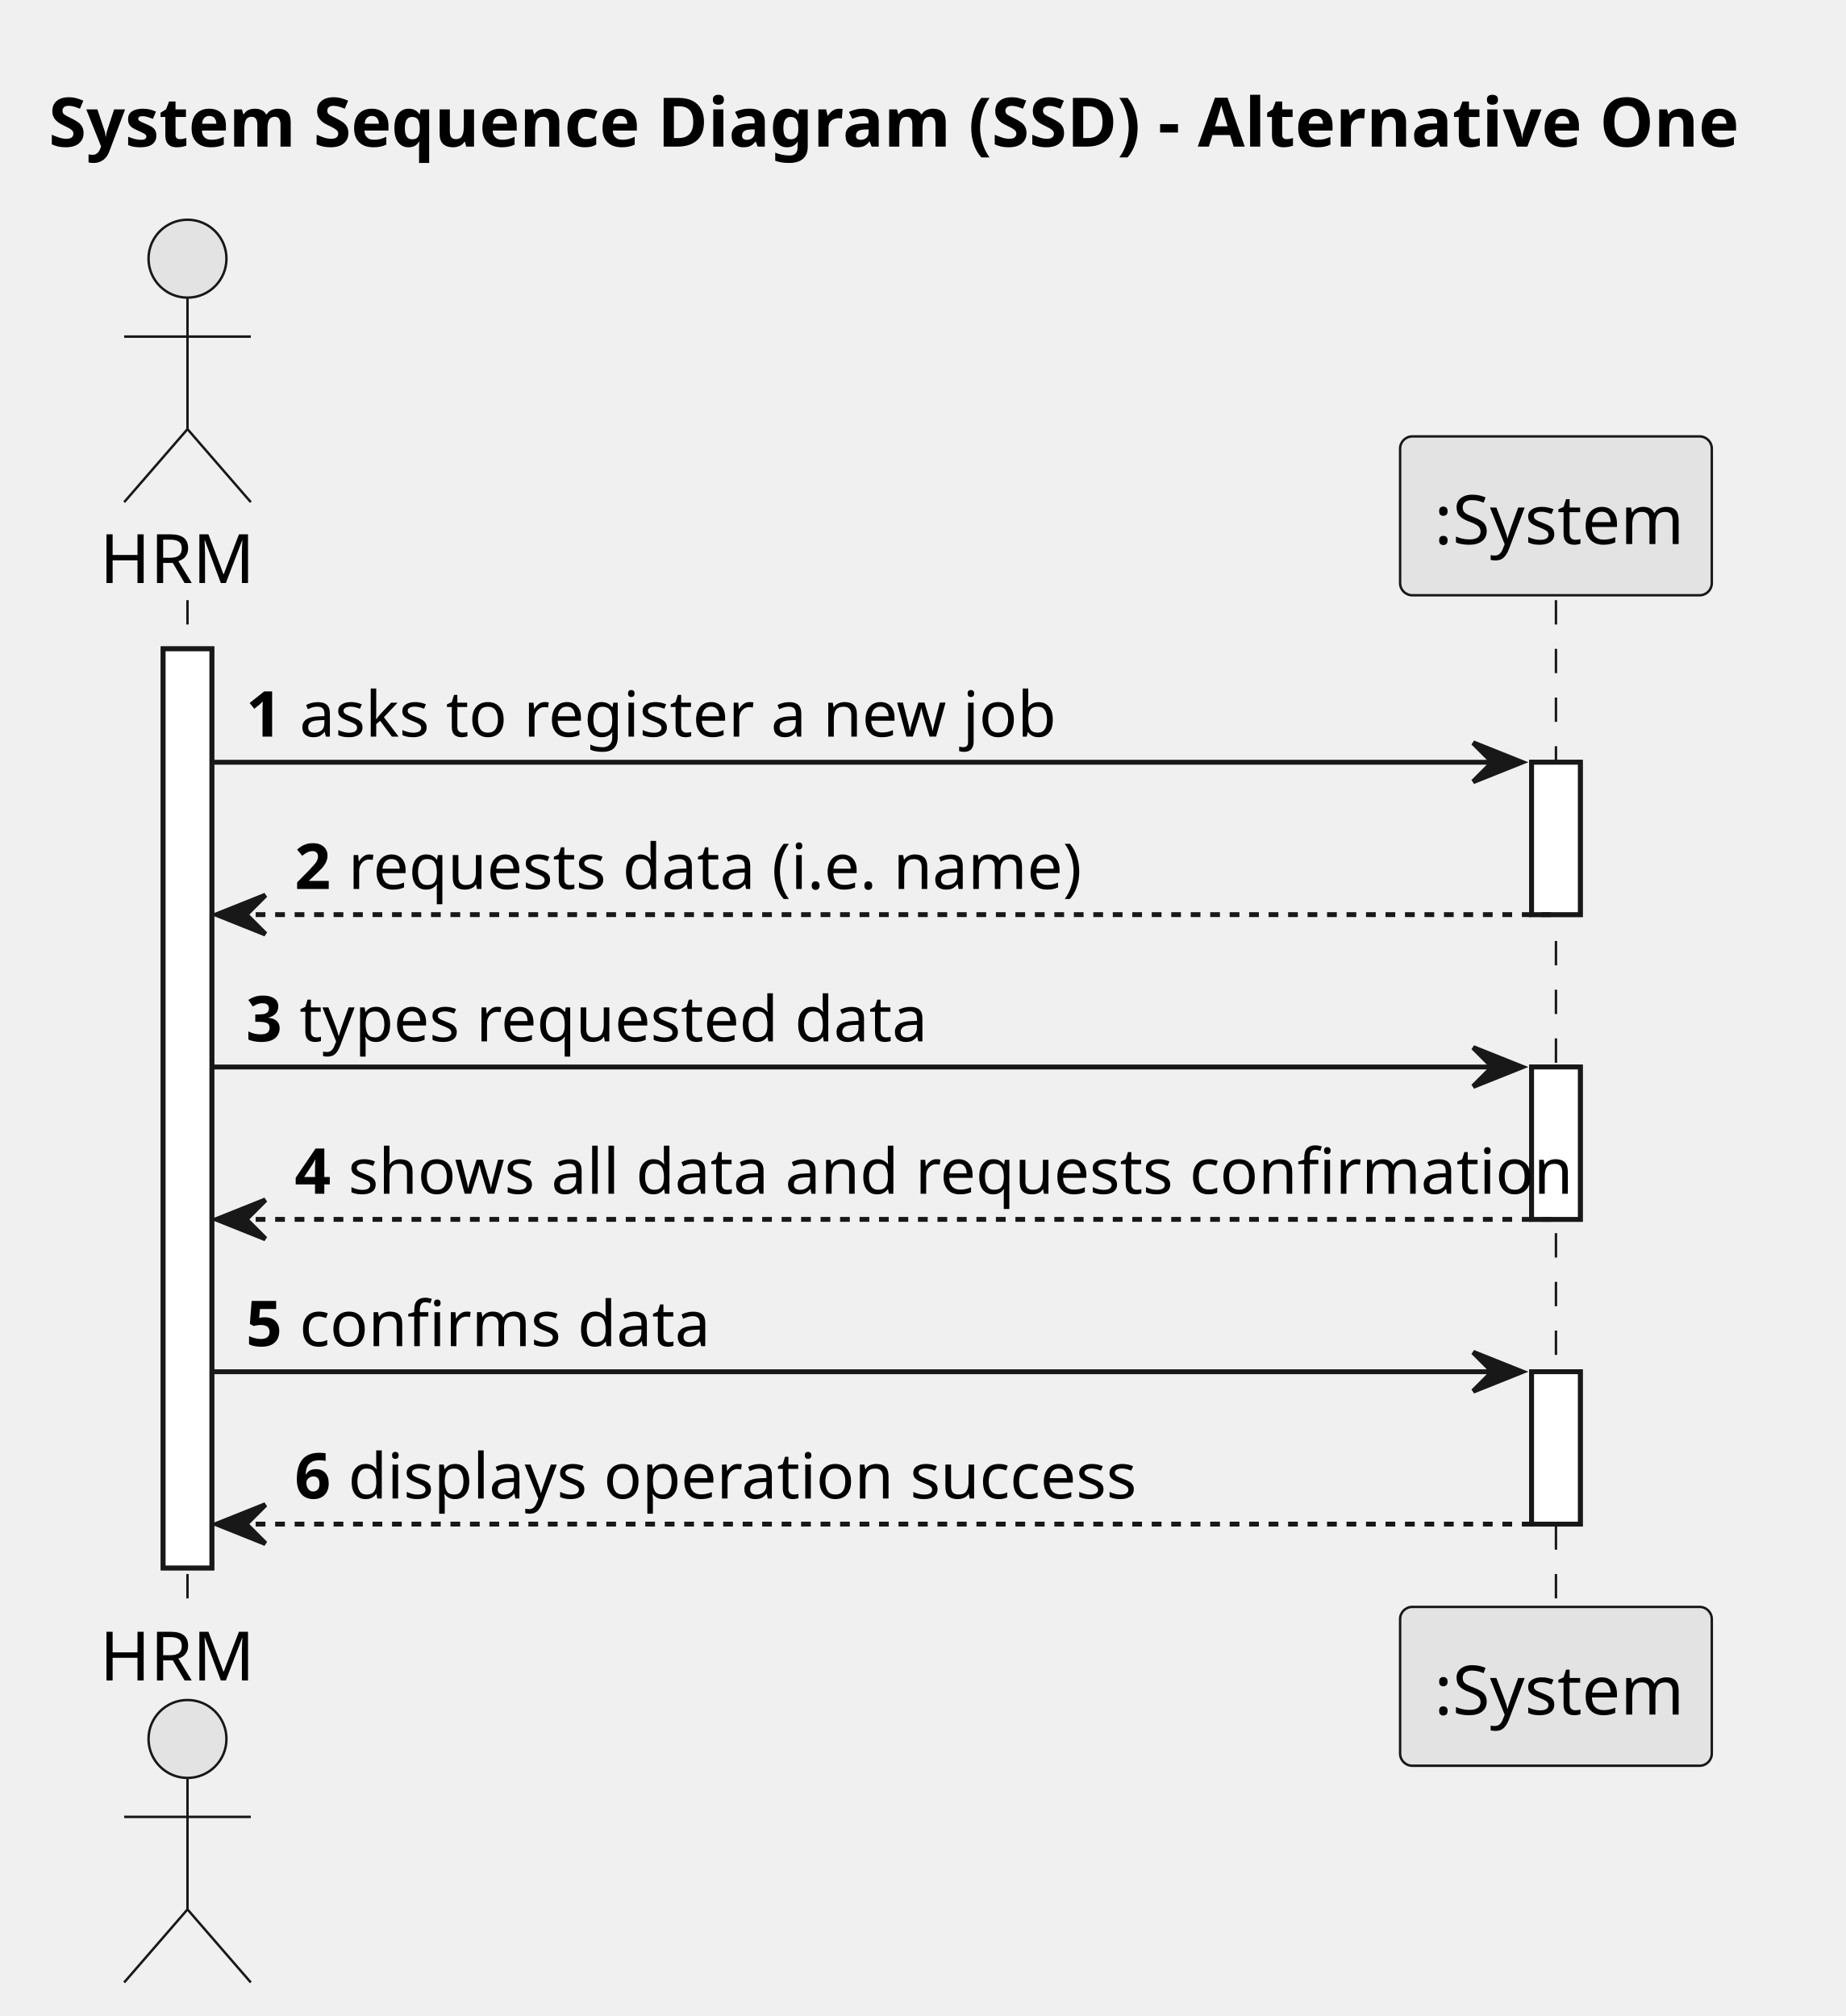
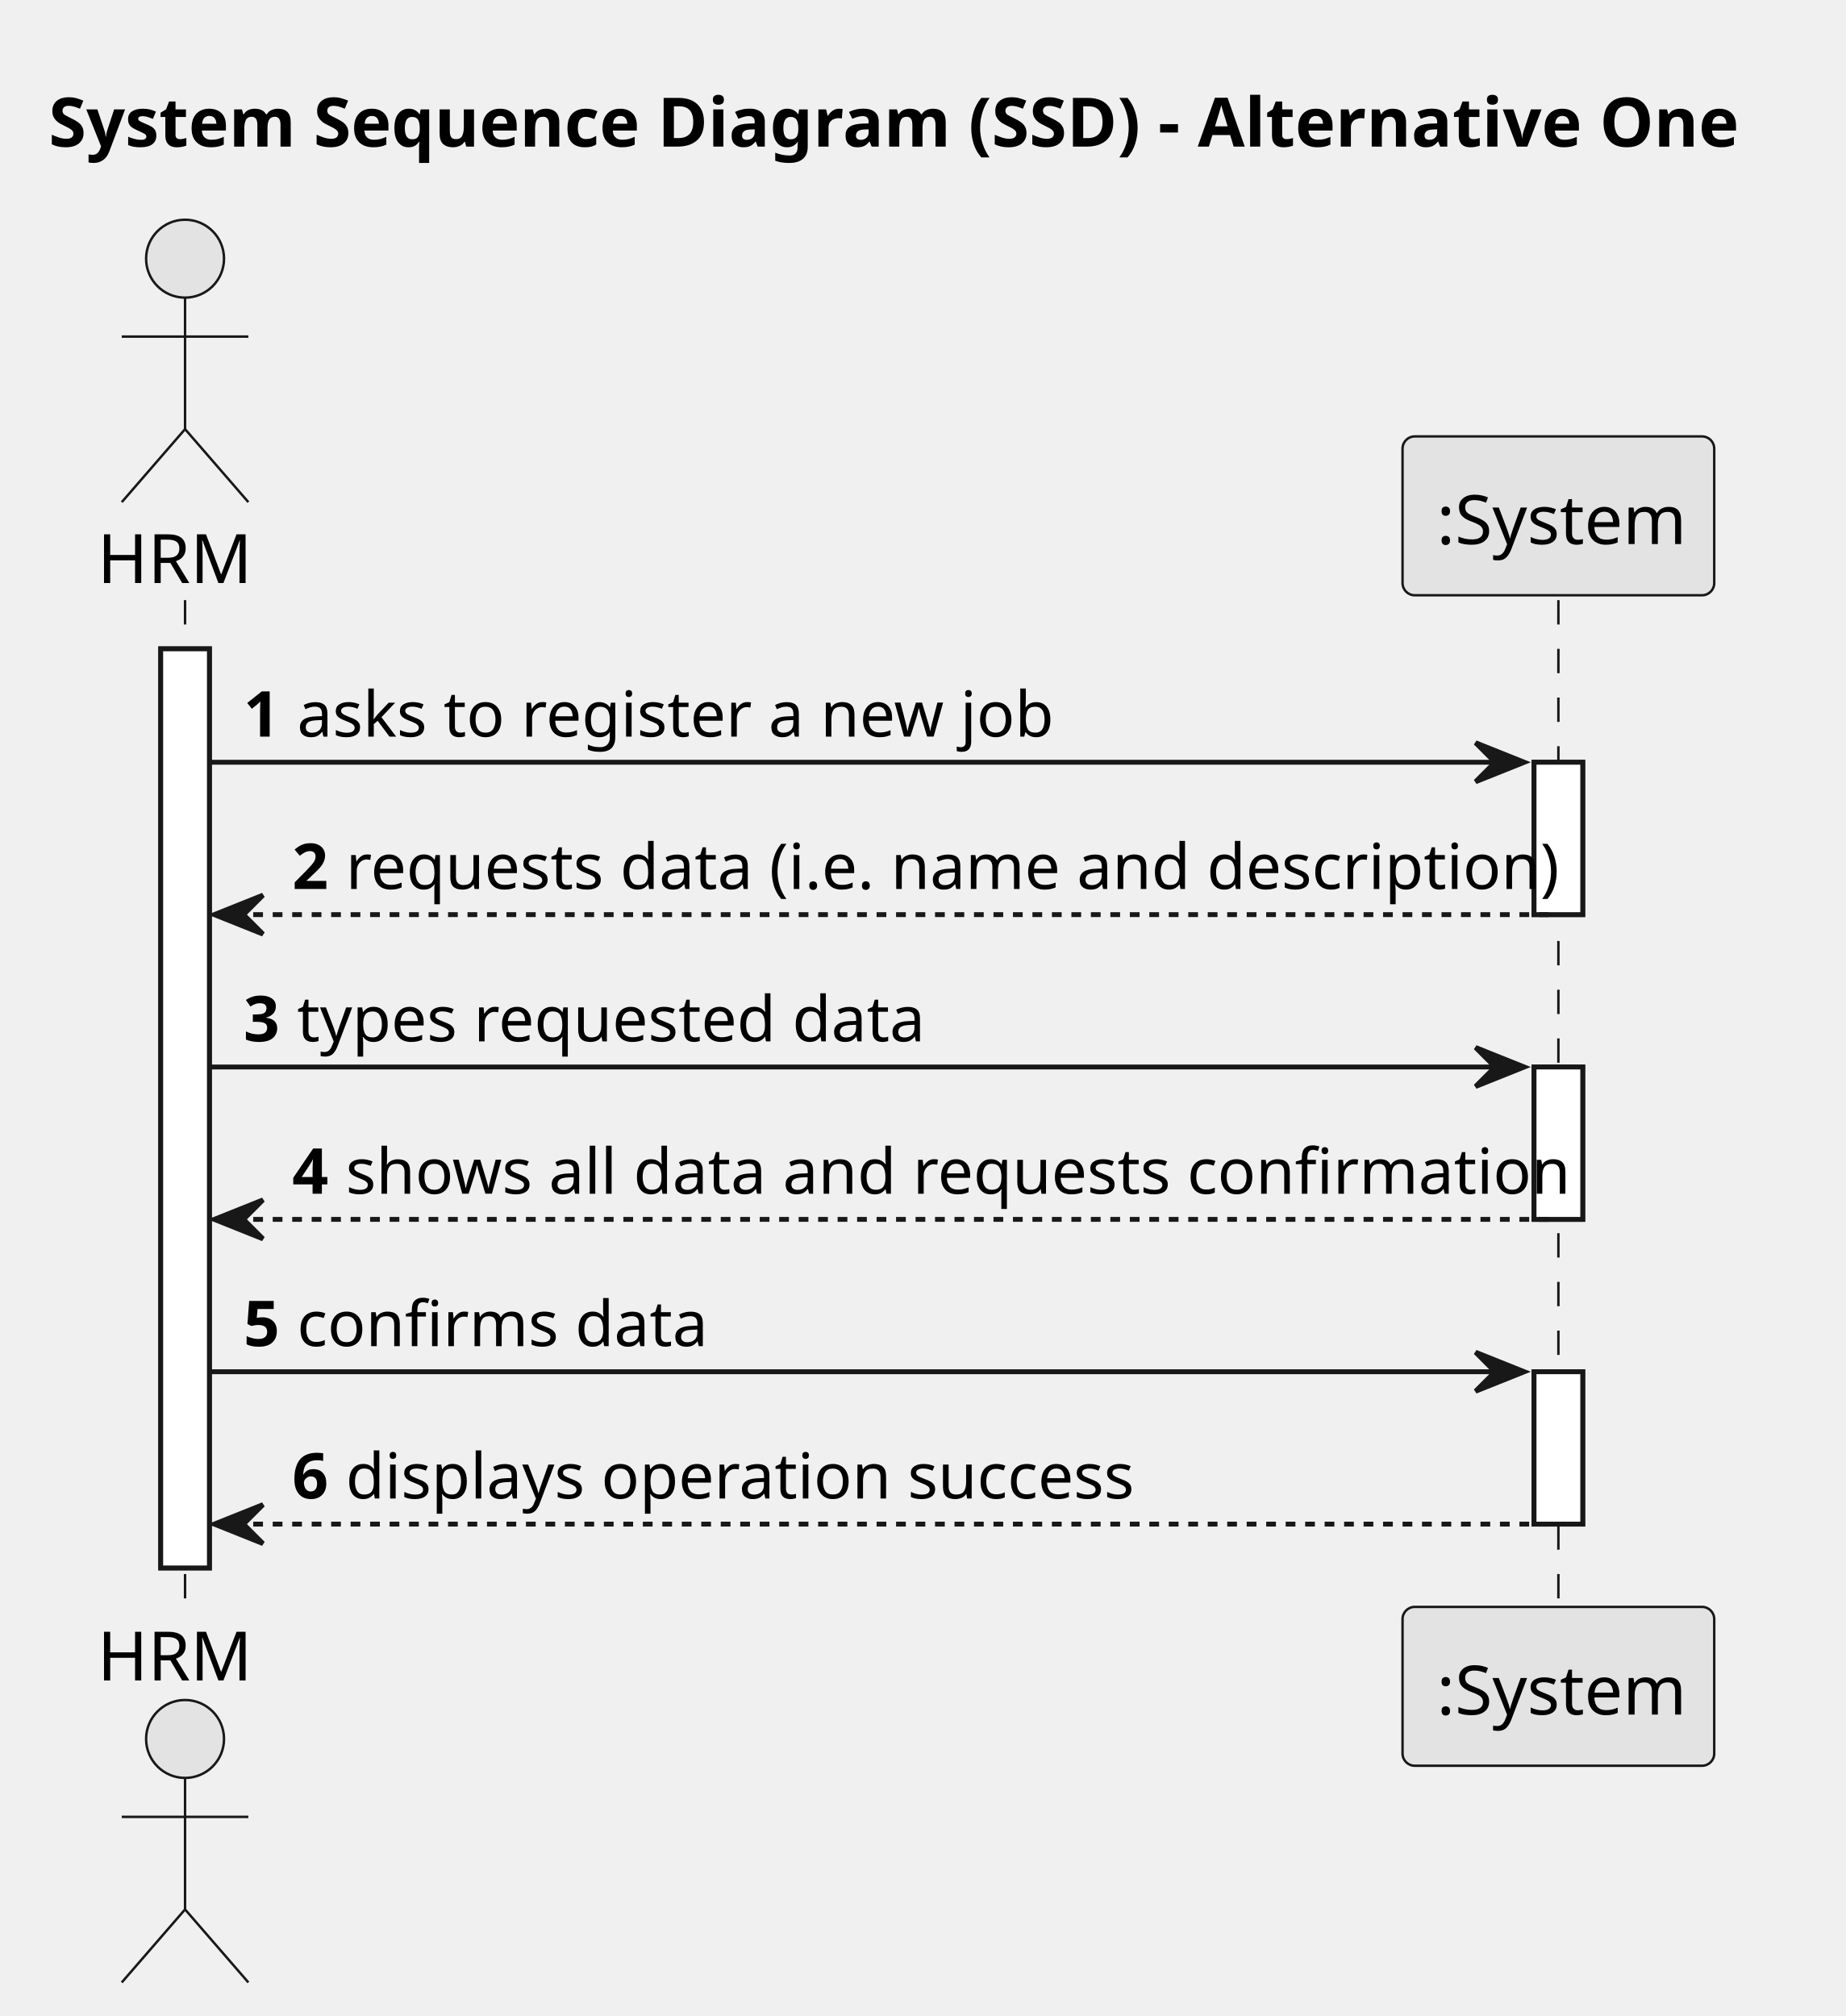
<svg xmlns="http://www.w3.org/2000/svg" contentStyleType="text/css" height="414px" preserveAspectRatio="none" style="width:379px;height:414px;background:#FFFFFF;" version="1.1" viewBox="0 0 379 414" width="379px" zoomAndPan="magnify">
  <defs />
  <g>
    <text fill="#000000" font-family="sans-serif" font-size="14" font-weight="bold" lengthAdjust="spacing" textLength="351" x="10" y="30.107">System Sequence Diagram (SSD) - Alternative One</text>
-     <rect fill="#FFFFFF" height="188.746" style="stroke:#181818;stroke-width:1.0;" width="10" x="33.5" y="133.242" />
-     <rect fill="#FFFFFF" height="31.291" style="stroke:#181818;stroke-width:1.0;" width="10" x="314.5" y="156.533" />
-     <rect fill="#FFFFFF" height="31.291" style="stroke:#181818;stroke-width:1.0;" width="10" x="314.5" y="219.115" />
-     <rect fill="#FFFFFF" height="31.291" style="stroke:#181818;stroke-width:1.0;" width="10" x="314.5" y="281.697" />
-     <line style="stroke:#181818;stroke-width:0.5;stroke-dasharray:5.0,5.0;" x1="38.5" x2="38.5" y1="123.242" y2="330.988" />
-     <line style="stroke:#181818;stroke-width:0.5;stroke-dasharray:5.0,5.0;" x1="319.5" x2="319.5" y1="123.242" y2="330.988" />
-     <text fill="#000000" font-family="sans-serif" font-size="14" lengthAdjust="spacing" textLength="30" x="20.5" y="119.728">HRM</text>
-     <ellipse cx="38.5" cy="53.121" fill="#E3E3E3" rx="8" ry="8" style="stroke:#181818;stroke-width:0.5;" />
-     <path d="M38.5,61.121 L38.5,88.121 M25.5,69.121 L51.5,69.121 M38.5,88.121 L25.5,103.121 M38.5,88.121 L51.5,103.121 " fill="none" style="stroke:#181818;stroke-width:0.5;" />
-     <text fill="#000000" font-family="sans-serif" font-size="14" lengthAdjust="spacing" textLength="30" x="20.5" y="345.096">HRM</text>
-     <ellipse cx="38.5" cy="357.109" fill="#E3E3E3" rx="8" ry="8" style="stroke:#181818;stroke-width:0.5;" />
-     <path d="M38.5,365.109 L38.5,392.109 M25.5,373.109 L51.5,373.109 M38.5,392.109 L25.5,407.109 M38.5,392.109 L51.5,407.109 " fill="none" style="stroke:#181818;stroke-width:0.5;" />
-     <rect fill="#E3E3E3" height="32.621" rx="2.5" ry="2.5" style="stroke:#181818;stroke-width:0.5;" width="64" x="287.5" y="89.621" />
-     <text fill="#000000" font-family="sans-serif" font-size="14" lengthAdjust="spacing" textLength="50" x="294.5" y="111.728">:System</text>
-     <rect fill="#E3E3E3" height="32.621" rx="2.5" ry="2.5" style="stroke:#181818;stroke-width:0.5;" width="64" x="287.5" y="329.988" />
-     <text fill="#000000" font-family="sans-serif" font-size="14" lengthAdjust="spacing" textLength="50" x="294.5" y="352.096">:System</text>
-     <rect fill="#FFFFFF" height="188.746" style="stroke:#181818;stroke-width:1.0;" width="10" x="33.5" y="133.242" />
-     <rect fill="#FFFFFF" height="31.291" style="stroke:#181818;stroke-width:1.0;" width="10" x="314.5" y="156.533" />
-     <rect fill="#FFFFFF" height="31.291" style="stroke:#181818;stroke-width:1.0;" width="10" x="314.5" y="219.115" />
-     <rect fill="#FFFFFF" height="31.291" style="stroke:#181818;stroke-width:1.0;" width="10" x="314.5" y="281.697" />
-     <polygon fill="#181818" points="302.5,152.533,312.5,156.533,302.5,160.533,306.5,156.533" style="stroke:#181818;stroke-width:1.0;" />
-     <line style="stroke:#181818;stroke-width:1.0;" x1="43.5" x2="308.5" y1="156.533" y2="156.533" />
-     <text fill="#000000" font-family="sans-serif" font-size="13" font-weight="bold" lengthAdjust="spacing" textLength="7" x="50.5" y="151.27">1</text>
-     <text fill="#000000" font-family="sans-serif" font-size="13" lengthAdjust="spacing" textLength="149" x="61.5" y="151.27">asks to register a new job</text>
-     <polygon fill="#181818" points="54.5,183.824,44.5,187.824,54.5,191.824,50.5,187.824" style="stroke:#181818;stroke-width:1.0;" />
-     <line style="stroke:#181818;stroke-width:1.0;stroke-dasharray:2.0,2.0;" x1="48.5" x2="318.5" y1="187.824" y2="187.824" />
-     <text fill="#000000" font-family="sans-serif" font-size="13" font-weight="bold" lengthAdjust="spacing" textLength="7" x="60.5" y="182.561">2</text>
-     <text fill="#000000" font-family="sans-serif" font-size="13" lengthAdjust="spacing" textLength="145" x="71.5" y="182.561">requests data (i.e. name)</text>
-     <polygon fill="#181818" points="302.5,215.115,312.5,219.115,302.5,223.115,306.5,219.115" style="stroke:#181818;stroke-width:1.0;" />
-     <line style="stroke:#181818;stroke-width:1.0;" x1="43.5" x2="308.5" y1="219.115" y2="219.115" />
-     <text fill="#000000" font-family="sans-serif" font-size="13" font-weight="bold" lengthAdjust="spacing" textLength="7" x="50.5" y="213.852">3</text>
-     <text fill="#000000" font-family="sans-serif" font-size="13" lengthAdjust="spacing" textLength="122" x="61.5" y="213.852">types requested data</text>
-     <polygon fill="#181818" points="54.5,246.406,44.5,250.406,54.5,254.406,50.5,250.406" style="stroke:#181818;stroke-width:1.0;" />
-     <line style="stroke:#181818;stroke-width:1.0;stroke-dasharray:2.0,2.0;" x1="48.5" x2="318.5" y1="250.406" y2="250.406" />
-     <text fill="#000000" font-family="sans-serif" font-size="13" font-weight="bold" lengthAdjust="spacing" textLength="7" x="60.5" y="245.144">4</text>
-     <text fill="#000000" font-family="sans-serif" font-size="13" lengthAdjust="spacing" textLength="236" x="71.5" y="245.144">shows all data and requests confirmation</text>
-     <polygon fill="#181818" points="302.5,277.697,312.5,281.697,302.5,285.697,306.5,281.697" style="stroke:#181818;stroke-width:1.0;" />
-     <line style="stroke:#181818;stroke-width:1.0;" x1="43.5" x2="308.5" y1="281.697" y2="281.697" />
-     <text fill="#000000" font-family="sans-serif" font-size="13" font-weight="bold" lengthAdjust="spacing" textLength="7" x="50.5" y="276.435">5</text>
-     <text fill="#000000" font-family="sans-serif" font-size="13" lengthAdjust="spacing" textLength="78" x="61.5" y="276.435">confirms data</text>
-     <polygon fill="#181818" points="54.5,308.988,44.5,312.988,54.5,316.988,50.5,312.988" style="stroke:#181818;stroke-width:1.0;" />
-     <line style="stroke:#181818;stroke-width:1.0;stroke-dasharray:2.0,2.0;" x1="48.5" x2="318.5" y1="312.988" y2="312.988" />
-     <text fill="#000000" font-family="sans-serif" font-size="13" font-weight="bold" lengthAdjust="spacing" textLength="7" x="60.5" y="307.726">6</text>
-     <text fill="#000000" font-family="sans-serif" font-size="13" lengthAdjust="spacing" textLength="158" x="71.5" y="307.726">displays operation success</text>
+     <rect fill="#FFFFFF" height="188.746" style="stroke:#181818;stroke-width:1.0;" width="10" x="33" y="133.242" />
+     <rect fill="#FFFFFF" height="31.291" style="stroke:#181818;stroke-width:1.0;" width="10" x="315" y="156.533" />
+     <rect fill="#FFFFFF" height="31.291" style="stroke:#181818;stroke-width:1.0;" width="10" x="315" y="219.115" />
+     <rect fill="#FFFFFF" height="31.291" style="stroke:#181818;stroke-width:1.0;" width="10" x="315" y="281.697" />
+     <line style="stroke:#181818;stroke-width:0.5;stroke-dasharray:5.0,5.0;" x1="38" x2="38" y1="123.242" y2="330.988" />
+     <line style="stroke:#181818;stroke-width:0.5;stroke-dasharray:5.0,5.0;" x1="320" x2="320" y1="123.242" y2="330.988" />
+     <text fill="#000000" font-family="sans-serif" font-size="14" lengthAdjust="spacing" textLength="30" x="20" y="119.728">HRM</text>
+     <ellipse cx="38" cy="53.121" fill="#E3E3E3" rx="8" ry="8" style="stroke:#181818;stroke-width:0.5;" />
+     <path d="M38,61.121 L38,88.121 M25,69.121 L51,69.121 M38,88.121 L25,103.121 M38,88.121 L51,103.121 " fill="none" style="stroke:#181818;stroke-width:0.5;" />
+     <text fill="#000000" font-family="sans-serif" font-size="14" lengthAdjust="spacing" textLength="30" x="20" y="345.096">HRM</text>
+     <ellipse cx="38" cy="357.109" fill="#E3E3E3" rx="8" ry="8" style="stroke:#181818;stroke-width:0.5;" />
+     <path d="M38,365.109 L38,392.109 M25,373.109 L51,373.109 M38,392.109 L25,407.109 M38,392.109 L51,407.109 " fill="none" style="stroke:#181818;stroke-width:0.5;" />
+     <rect fill="#E3E3E3" height="32.621" rx="2.5" ry="2.5" style="stroke:#181818;stroke-width:0.5;" width="64" x="288" y="89.621" />
+     <text fill="#000000" font-family="sans-serif" font-size="14" lengthAdjust="spacing" textLength="50" x="295" y="111.728">:System</text>
+     <rect fill="#E3E3E3" height="32.621" rx="2.5" ry="2.5" style="stroke:#181818;stroke-width:0.5;" width="64" x="288" y="329.988" />
+     <text fill="#000000" font-family="sans-serif" font-size="14" lengthAdjust="spacing" textLength="50" x="295" y="352.096">:System</text>
+     <rect fill="#FFFFFF" height="188.746" style="stroke:#181818;stroke-width:1.0;" width="10" x="33" y="133.242" />
+     <rect fill="#FFFFFF" height="31.291" style="stroke:#181818;stroke-width:1.0;" width="10" x="315" y="156.533" />
+     <rect fill="#FFFFFF" height="31.291" style="stroke:#181818;stroke-width:1.0;" width="10" x="315" y="219.115" />
+     <rect fill="#FFFFFF" height="31.291" style="stroke:#181818;stroke-width:1.0;" width="10" x="315" y="281.697" />
+     <polygon fill="#181818" points="303,152.533,313,156.533,303,160.533,307,156.533" style="stroke:#181818;stroke-width:1.0;" />
+     <line style="stroke:#181818;stroke-width:1.0;" x1="43" x2="309" y1="156.533" y2="156.533" />
+     <text fill="#000000" font-family="sans-serif" font-size="13" font-weight="bold" lengthAdjust="spacing" textLength="7" x="50" y="151.27">1</text>
+     <text fill="#000000" font-family="sans-serif" font-size="13" lengthAdjust="spacing" textLength="149" x="61" y="151.27">asks to register a new job</text>
+     <polygon fill="#181818" points="54,183.824,44,187.824,54,191.824,50,187.824" style="stroke:#181818;stroke-width:1.0;" />
+     <line style="stroke:#181818;stroke-width:1.0;stroke-dasharray:2.0,2.0;" x1="48" x2="319" y1="187.824" y2="187.824" />
+     <text fill="#000000" font-family="sans-serif" font-size="13" font-weight="bold" lengthAdjust="spacing" textLength="7" x="60" y="182.561">2</text>
+     <text fill="#000000" font-family="sans-serif" font-size="13" lengthAdjust="spacing" textLength="237" x="71" y="182.561">requests data (i.e. name and description)</text>
+     <polygon fill="#181818" points="303,215.115,313,219.115,303,223.115,307,219.115" style="stroke:#181818;stroke-width:1.0;" />
+     <line style="stroke:#181818;stroke-width:1.0;" x1="43" x2="309" y1="219.115" y2="219.115" />
+     <text fill="#000000" font-family="sans-serif" font-size="13" font-weight="bold" lengthAdjust="spacing" textLength="7" x="50" y="213.852">3</text>
+     <text fill="#000000" font-family="sans-serif" font-size="13" lengthAdjust="spacing" textLength="122" x="61" y="213.852">types requested data</text>
+     <polygon fill="#181818" points="54,246.406,44,250.406,54,254.406,50,250.406" style="stroke:#181818;stroke-width:1.0;" />
+     <line style="stroke:#181818;stroke-width:1.0;stroke-dasharray:2.0,2.0;" x1="48" x2="319" y1="250.406" y2="250.406" />
+     <text fill="#000000" font-family="sans-serif" font-size="13" font-weight="bold" lengthAdjust="spacing" textLength="7" x="60" y="245.144">4</text>
+     <text fill="#000000" font-family="sans-serif" font-size="13" lengthAdjust="spacing" textLength="236" x="71" y="245.144">shows all data and requests confirmation</text>
+     <polygon fill="#181818" points="303,277.697,313,281.697,303,285.697,307,281.697" style="stroke:#181818;stroke-width:1.0;" />
+     <line style="stroke:#181818;stroke-width:1.0;" x1="43" x2="309" y1="281.697" y2="281.697" />
+     <text fill="#000000" font-family="sans-serif" font-size="13" font-weight="bold" lengthAdjust="spacing" textLength="7" x="50" y="276.435">5</text>
+     <text fill="#000000" font-family="sans-serif" font-size="13" lengthAdjust="spacing" textLength="78" x="61" y="276.435">confirms data</text>
+     <polygon fill="#181818" points="54,308.988,44,312.988,54,316.988,50,312.988" style="stroke:#181818;stroke-width:1.0;" />
+     <line style="stroke:#181818;stroke-width:1.0;stroke-dasharray:2.0,2.0;" x1="48" x2="319" y1="312.988" y2="312.988" />
+     <text fill="#000000" font-family="sans-serif" font-size="13" font-weight="bold" lengthAdjust="spacing" textLength="7" x="60" y="307.726">6</text>
+     <text fill="#000000" font-family="sans-serif" font-size="13" lengthAdjust="spacing" textLength="158" x="71" y="307.726">displays operation success</text>
  </g>
</svg>
